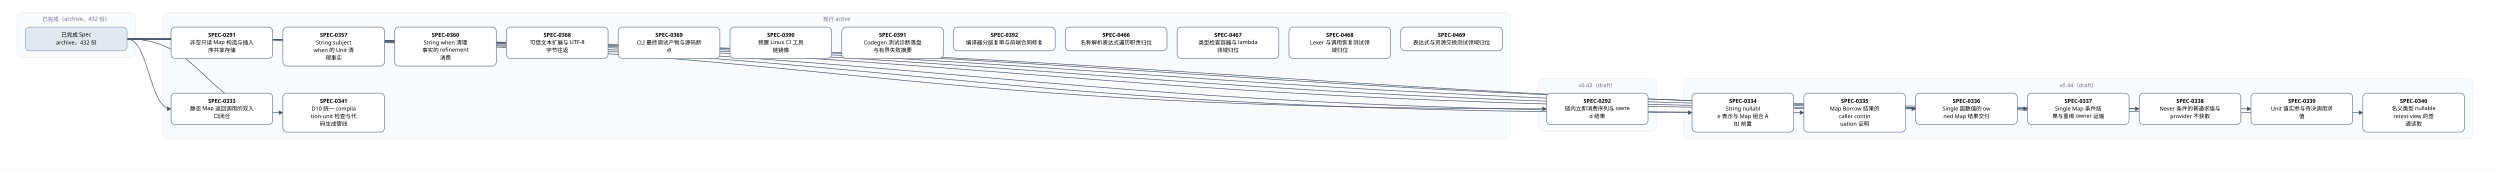
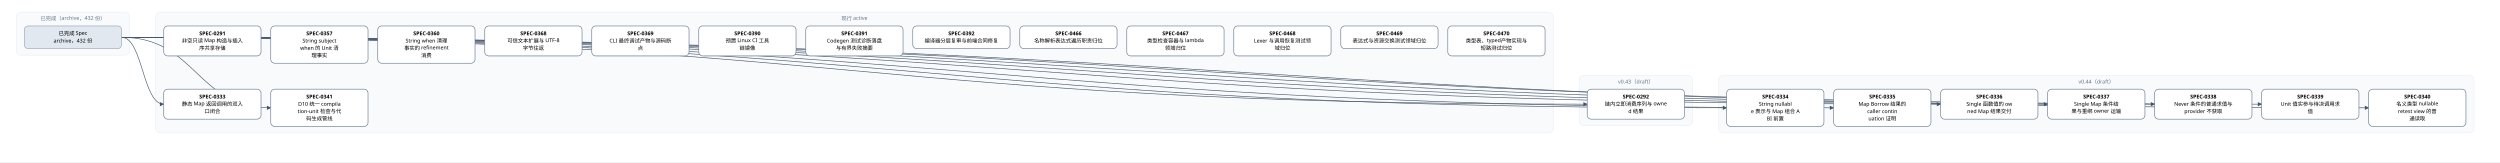
- <svg xmlns="http://www.w3.org/2000/svg" width="5904" height="400" viewBox="0 0 5904 400" font-family="PingFang SC, Microsoft YaHei, sans-serif">
+ <svg xmlns="http://www.w3.org/2000/svg" width="6168" height="400" viewBox="0 0 6168 400" font-family="PingFang SC, Microsoft YaHei, sans-serif">
  <defs>
    <marker id="arrow" viewBox="0 0 10 10" refX="9" refY="5" markerWidth="7" markerHeight="7" orient="auto-start-reverse">
      <path d="M0,0 L10,5 L0,10 z" fill="#475569" />
    </marker>
  </defs>
-   <rect width="5904" height="400" fill="#ffffff" />
+   <rect width="6168" height="400" fill="#ffffff" />
  <rect x="40" y="30" width="280" height="106" rx="12" fill="#f8fafc" stroke="#e2e8f0" />
  <text x="180" y="50" text-anchor="middle" font-size="13" fill="#64748b">已完成（archive，432 份）</text>
-   <rect x="384" y="30" width="3184" height="298" rx="12" fill="#f8fafc" stroke="#e2e8f0" />
-   <text x="1976" y="50" text-anchor="middle" font-size="13" fill="#64748b">现行 active</text>
-   <rect x="3632" y="186" width="280" height="124" rx="12" fill="#f8fafc" stroke="#e2e8f0" />
-   <text x="3772" y="206" text-anchor="middle" font-size="13" fill="#64748b">v0.43（draft）</text>
-   <rect x="3976" y="186" width="1864" height="142" rx="12" fill="#f8fafc" stroke="#e2e8f0" />
-   <text x="4908" y="206" text-anchor="middle" font-size="13" fill="#64748b">v0.44（draft）</text>
-   <path d="M 300 92 C 1976 92, 1976 257, 3652 257" fill="none" stroke="#475569" stroke-width="1.5" marker-end="url(#arrow)" />
+   <rect x="384" y="30" width="3448" height="298" rx="12" fill="#f8fafc" stroke="#e2e8f0" />
+   <text x="2108" y="50" text-anchor="middle" font-size="13" fill="#64748b">现行 active</text>
+   <rect x="3896" y="186" width="280" height="124" rx="12" fill="#f8fafc" stroke="#e2e8f0" />
+   <text x="4036" y="206" text-anchor="middle" font-size="13" fill="#64748b">v0.43（draft）</text>
+   <rect x="4240" y="186" width="1864" height="142" rx="12" fill="#f8fafc" stroke="#e2e8f0" />
+   <text x="5172" y="206" text-anchor="middle" font-size="13" fill="#64748b">v0.44（draft）</text>
+   <path d="M 300 92 C 2108 92, 2108 257, 3916 257" fill="none" stroke="#475569" stroke-width="1.5" marker-end="url(#arrow)" />
  <path d="M 300 92 C 352 92, 352 257, 404 257" fill="none" stroke="#475569" stroke-width="1.5" marker-end="url(#arrow)" />
-   <path d="M 300 92 C 2148 92, 2148 266, 3996 266" fill="none" stroke="#475569" stroke-width="1.5" marker-end="url(#arrow)" />
  <path d="M 300 92 C 2280 92, 2280 266, 4260 266" fill="none" stroke="#475569" stroke-width="1.5" marker-end="url(#arrow)" />
-   <path d="M 300 92 C 2412 92, 2412 257, 4524 257" fill="none" stroke="#475569" stroke-width="1.5" marker-end="url(#arrow)" />
+   <path d="M 300 92 C 2412 92, 2412 266, 4524 266" fill="none" stroke="#475569" stroke-width="1.5" marker-end="url(#arrow)" />
  <path d="M 300 92 C 2544 92, 2544 257, 4788 257" fill="none" stroke="#475569" stroke-width="1.5" marker-end="url(#arrow)" />
  <path d="M 300 92 C 2676 92, 2676 257, 5052 257" fill="none" stroke="#475569" stroke-width="1.5" marker-end="url(#arrow)" />
  <path d="M 300 92 C 2808 92, 2808 257, 5316 257" fill="none" stroke="#475569" stroke-width="1.5" marker-end="url(#arrow)" />
-   <path d="M 300 92 C 2940 92, 2940 266, 5580 266" fill="none" stroke="#475569" stroke-width="1.5" marker-end="url(#arrow)" />
+   <path d="M 300 92 C 2940 92, 2940 257, 5580 257" fill="none" stroke="#475569" stroke-width="1.5" marker-end="url(#arrow)" />
+   <path d="M 300 92 C 3072 92, 3072 266, 5844 266" fill="none" stroke="#475569" stroke-width="1.5" marker-end="url(#arrow)" />
  <path d="M 300 92 C 484 92, 484 266, 668 266" fill="none" stroke="#475569" stroke-width="1.5" marker-end="url(#arrow)" />
  <rect x="404" y="64" width="240" height="74" rx="10" fill="#ffffff" stroke="#64748b" stroke-width="1.5" />
  <text x="524" y="87" text-anchor="middle" font-size="13" font-weight="600">SPEC-0291</text>
  <text x="524" y="105" text-anchor="middle" font-size="13">非空只读 Map 构造与插入</text>
  <text x="524" y="123" text-anchor="middle" font-size="13">序共享存储</text>
-   <rect x="3652" y="220" width="240" height="74" rx="10" fill="#ffffff" stroke="#64748b" stroke-width="1.5" />
-   <text x="3772" y="243" text-anchor="middle" font-size="13" font-weight="600">SPEC-0292</text>
-   <text x="3772" y="261" text-anchor="middle" font-size="13">链内立即消费序列与 owne</text>
-   <text x="3772" y="279" text-anchor="middle" font-size="13">d 结果</text>
+   <rect x="3916" y="220" width="240" height="74" rx="10" fill="#ffffff" stroke="#64748b" stroke-width="1.5" />
+   <text x="4036" y="243" text-anchor="middle" font-size="13" font-weight="600">SPEC-0292</text>
+   <text x="4036" y="261" text-anchor="middle" font-size="13">链内立即消费序列与 owne</text>
+   <text x="4036" y="279" text-anchor="middle" font-size="13">d 结果</text>
  <rect x="404" y="220" width="240" height="74" rx="10" fill="#ffffff" stroke="#64748b" stroke-width="1.5" />
  <text x="524" y="243" text-anchor="middle" font-size="13" font-weight="600">SPEC-0333</text>
  <text x="524" y="261" text-anchor="middle" font-size="13">静态 Map 返回调用的双入</text>
  <text x="524" y="279" text-anchor="middle" font-size="13">口闭合</text>
-   <rect x="3996" y="220" width="240" height="92" rx="10" fill="#ffffff" stroke="#64748b" stroke-width="1.5" />
-   <text x="4116" y="243" text-anchor="middle" font-size="13" font-weight="600">SPEC-0334</text>
-   <text x="4116" y="261" text-anchor="middle" font-size="13">String nullabl</text>
-   <text x="4116" y="279" text-anchor="middle" font-size="13">e 表示与 Map 组合 A</text>
-   <text x="4116" y="297" text-anchor="middle" font-size="13">BI 前置</text>
  <rect x="4260" y="220" width="240" height="92" rx="10" fill="#ffffff" stroke="#64748b" stroke-width="1.5" />
-   <text x="4380" y="243" text-anchor="middle" font-size="13" font-weight="600">SPEC-0335</text>
-   <text x="4380" y="261" text-anchor="middle" font-size="13">Map Borrow 结果的</text>
-   <text x="4380" y="279" text-anchor="middle" font-size="13"> caller contin</text>
-   <text x="4380" y="297" text-anchor="middle" font-size="13">uation 证明</text>
-   <rect x="4524" y="220" width="240" height="74" rx="10" fill="#ffffff" stroke="#64748b" stroke-width="1.5" />
-   <text x="4644" y="243" text-anchor="middle" font-size="13" font-weight="600">SPEC-0336</text>
-   <text x="4644" y="261" text-anchor="middle" font-size="13">Single 函数值的 ow</text>
-   <text x="4644" y="279" text-anchor="middle" font-size="13">ned Map 结果交付</text>
+   <text x="4380" y="243" text-anchor="middle" font-size="13" font-weight="600">SPEC-0334</text>
+   <text x="4380" y="261" text-anchor="middle" font-size="13">String nullabl</text>
+   <text x="4380" y="279" text-anchor="middle" font-size="13">e 表示与 Map 组合 A</text>
+   <text x="4380" y="297" text-anchor="middle" font-size="13">BI 前置</text>
+   <rect x="4524" y="220" width="240" height="92" rx="10" fill="#ffffff" stroke="#64748b" stroke-width="1.5" />
+   <text x="4644" y="243" text-anchor="middle" font-size="13" font-weight="600">SPEC-0335</text>
+   <text x="4644" y="261" text-anchor="middle" font-size="13">Map Borrow 结果的</text>
+   <text x="4644" y="279" text-anchor="middle" font-size="13"> caller contin</text>
+   <text x="4644" y="297" text-anchor="middle" font-size="13">uation 证明</text>
  <rect x="4788" y="220" width="240" height="74" rx="10" fill="#ffffff" stroke="#64748b" stroke-width="1.5" />
-   <text x="4908" y="243" text-anchor="middle" font-size="13" font-weight="600">SPEC-0337</text>
-   <text x="4908" y="261" text-anchor="middle" font-size="13">Single Map 条件结</text>
-   <text x="4908" y="279" text-anchor="middle" font-size="13">果与重绑 owner 运输</text>
+   <text x="4908" y="243" text-anchor="middle" font-size="13" font-weight="600">SPEC-0336</text>
+   <text x="4908" y="261" text-anchor="middle" font-size="13">Single 函数值的 ow</text>
+   <text x="4908" y="279" text-anchor="middle" font-size="13">ned Map 结果交付</text>
  <rect x="5052" y="220" width="240" height="74" rx="10" fill="#ffffff" stroke="#64748b" stroke-width="1.5" />
-   <text x="5172" y="243" text-anchor="middle" font-size="13" font-weight="600">SPEC-0338</text>
-   <text x="5172" y="261" text-anchor="middle" font-size="13">Never 条件的普通求值与</text>
-   <text x="5172" y="279" text-anchor="middle" font-size="13"> provider 不获取</text>
+   <text x="5172" y="243" text-anchor="middle" font-size="13" font-weight="600">SPEC-0337</text>
+   <text x="5172" y="261" text-anchor="middle" font-size="13">Single Map 条件结</text>
+   <text x="5172" y="279" text-anchor="middle" font-size="13">果与重绑 owner 运输</text>
  <rect x="5316" y="220" width="240" height="74" rx="10" fill="#ffffff" stroke="#64748b" stroke-width="1.5" />
-   <text x="5436" y="243" text-anchor="middle" font-size="13" font-weight="600">SPEC-0339</text>
-   <text x="5436" y="261" text-anchor="middle" font-size="13">Unit 值实参与待决调用求</text>
-   <text x="5436" y="279" text-anchor="middle" font-size="13">值</text>
-   <rect x="5580" y="220" width="240" height="92" rx="10" fill="#ffffff" stroke="#64748b" stroke-width="1.5" />
-   <text x="5700" y="243" text-anchor="middle" font-size="13" font-weight="600">SPEC-0340</text>
-   <text x="5700" y="261" text-anchor="middle" font-size="13">名义类型 nullable </text>
-   <text x="5700" y="279" text-anchor="middle" font-size="13">retest view 的普</text>
-   <text x="5700" y="297" text-anchor="middle" font-size="13">通读取</text>
+   <text x="5436" y="243" text-anchor="middle" font-size="13" font-weight="600">SPEC-0338</text>
+   <text x="5436" y="261" text-anchor="middle" font-size="13">Never 条件的普通求值与</text>
+   <text x="5436" y="279" text-anchor="middle" font-size="13"> provider 不获取</text>
+   <rect x="5580" y="220" width="240" height="74" rx="10" fill="#ffffff" stroke="#64748b" stroke-width="1.5" />
+   <text x="5700" y="243" text-anchor="middle" font-size="13" font-weight="600">SPEC-0339</text>
+   <text x="5700" y="261" text-anchor="middle" font-size="13">Unit 值实参与待决调用求</text>
+   <text x="5700" y="279" text-anchor="middle" font-size="13">值</text>
+   <rect x="5844" y="220" width="240" height="92" rx="10" fill="#ffffff" stroke="#64748b" stroke-width="1.5" />
+   <text x="5964" y="243" text-anchor="middle" font-size="13" font-weight="600">SPEC-0340</text>
+   <text x="5964" y="261" text-anchor="middle" font-size="13">名义类型 nullable </text>
+   <text x="5964" y="279" text-anchor="middle" font-size="13">retest view 的普</text>
+   <text x="5964" y="297" text-anchor="middle" font-size="13">通读取</text>
  <rect x="668" y="220" width="240" height="92" rx="10" fill="#ffffff" stroke="#64748b" stroke-width="1.5" />
  <text x="788" y="243" text-anchor="middle" font-size="13" font-weight="600">SPEC-0341</text>
  <text x="788" y="261" text-anchor="middle" font-size="13">D10 统一 compila</text>
  <text x="788" y="279" text-anchor="middle" font-size="13">tion-unit 检查与代</text>
  <text x="788" y="297" text-anchor="middle" font-size="13">码生成管线</text>
  <rect x="668" y="64" width="240" height="92" rx="10" fill="#ffffff" stroke="#64748b" stroke-width="1.5" />
  <text x="788" y="87" text-anchor="middle" font-size="13" font-weight="600">SPEC-0357</text>
  <text x="788" y="105" text-anchor="middle" font-size="13">String subject</text>
  <text x="788" y="123" text-anchor="middle" font-size="13"> when 的 Unit 清</text>
  <text x="788" y="141" text-anchor="middle" font-size="13">理事实</text>
  <rect x="932" y="64" width="240" height="92" rx="10" fill="#ffffff" stroke="#64748b" stroke-width="1.5" />
  <text x="1052" y="87" text-anchor="middle" font-size="13" font-weight="600">SPEC-0360</text>
  <text x="1052" y="105" text-anchor="middle" font-size="13">String when 清理</text>
  <text x="1052" y="123" text-anchor="middle" font-size="13">事实的 refinement</text>
  <text x="1052" y="141" text-anchor="middle" font-size="13"> 消费</text>
  <rect x="1196" y="64" width="240" height="74" rx="10" fill="#ffffff" stroke="#64748b" stroke-width="1.5" />
  <text x="1316" y="87" text-anchor="middle" font-size="13" font-weight="600">SPEC-0368</text>
  <text x="1316" y="105" text-anchor="middle" font-size="13">可信文本扩展与 UTF-8 </text>
  <text x="1316" y="123" text-anchor="middle" font-size="13">字节往返</text>
  <rect x="1460" y="64" width="240" height="74" rx="10" fill="#ffffff" stroke="#64748b" stroke-width="1.5" />
  <text x="1580" y="87" text-anchor="middle" font-size="13" font-weight="600">SPEC-0369</text>
  <text x="1580" y="105" text-anchor="middle" font-size="13">CLI 最终调试产物与源码断</text>
  <text x="1580" y="123" text-anchor="middle" font-size="13">点</text>
  <rect x="1724" y="64" width="240" height="74" rx="10" fill="#ffffff" stroke="#64748b" stroke-width="1.5" />
  <text x="1844" y="87" text-anchor="middle" font-size="13" font-weight="600">SPEC-0390</text>
  <text x="1844" y="105" text-anchor="middle" font-size="13">预置 Linux CI 工具</text>
  <text x="1844" y="123" text-anchor="middle" font-size="13">链镜像</text>
  <rect x="1988" y="64" width="240" height="74" rx="10" fill="#ffffff" stroke="#64748b" stroke-width="1.5" />
  <text x="2108" y="87" text-anchor="middle" font-size="13" font-weight="600">SPEC-0391</text>
  <text x="2108" y="105" text-anchor="middle" font-size="13">Codegen 测试诊断落盘</text>
  <text x="2108" y="123" text-anchor="middle" font-size="13">与有界失败摘要</text>
  <rect x="2252" y="64" width="240" height="56" rx="10" fill="#ffffff" stroke="#64748b" stroke-width="1.5" />
  <text x="2372" y="87" text-anchor="middle" font-size="13" font-weight="600">SPEC-0392</text>
  <text x="2372" y="105" text-anchor="middle" font-size="13">编译器分层复审与前端合同修复</text>
  <rect x="2516" y="64" width="240" height="56" rx="10" fill="#ffffff" stroke="#64748b" stroke-width="1.5" />
  <text x="2636" y="87" text-anchor="middle" font-size="13" font-weight="600">SPEC-0466</text>
  <text x="2636" y="105" text-anchor="middle" font-size="13">名称解析表达式遍历职责归位</text>
  <rect x="2780" y="64" width="240" height="74" rx="10" fill="#ffffff" stroke="#64748b" stroke-width="1.5" />
  <text x="2900" y="87" text-anchor="middle" font-size="13" font-weight="600">SPEC-0467</text>
  <text x="2900" y="105" text-anchor="middle" font-size="13">类型检查容器与 lambda</text>
  <text x="2900" y="123" text-anchor="middle" font-size="13"> 领域归位</text>
  <rect x="3044" y="64" width="240" height="74" rx="10" fill="#ffffff" stroke="#64748b" stroke-width="1.5" />
  <text x="3164" y="87" text-anchor="middle" font-size="13" font-weight="600">SPEC-0468</text>
  <text x="3164" y="105" text-anchor="middle" font-size="13">Lexer 与调用恢复测试领</text>
  <text x="3164" y="123" text-anchor="middle" font-size="13">域归位</text>
  <rect x="3308" y="64" width="240" height="56" rx="10" fill="#ffffff" stroke="#64748b" stroke-width="1.5" />
  <text x="3428" y="87" text-anchor="middle" font-size="13" font-weight="600">SPEC-0469</text>
  <text x="3428" y="105" text-anchor="middle" font-size="13">表达式与资源交换测试领域归位</text>
+   <rect x="3572" y="64" width="240" height="74" rx="10" fill="#ffffff" stroke="#64748b" stroke-width="1.5" />
+   <text x="3692" y="87" text-anchor="middle" font-size="13" font-weight="600">SPEC-0470</text>
+   <text x="3692" y="105" text-anchor="middle" font-size="13">类型表、typed产物实现与</text>
+   <text x="3692" y="123" text-anchor="middle" font-size="13">短路测试归位</text>
  <rect x="60" y="64" width="240" height="56" rx="10" fill="#e2e8f0" stroke="#94a3b8" stroke-width="1.5" />
  <text x="180" y="87" text-anchor="middle" font-size="13">已完成 Spec</text>
  <text x="180" y="105" text-anchor="middle" font-size="13">archive，432 份</text>
</svg>
